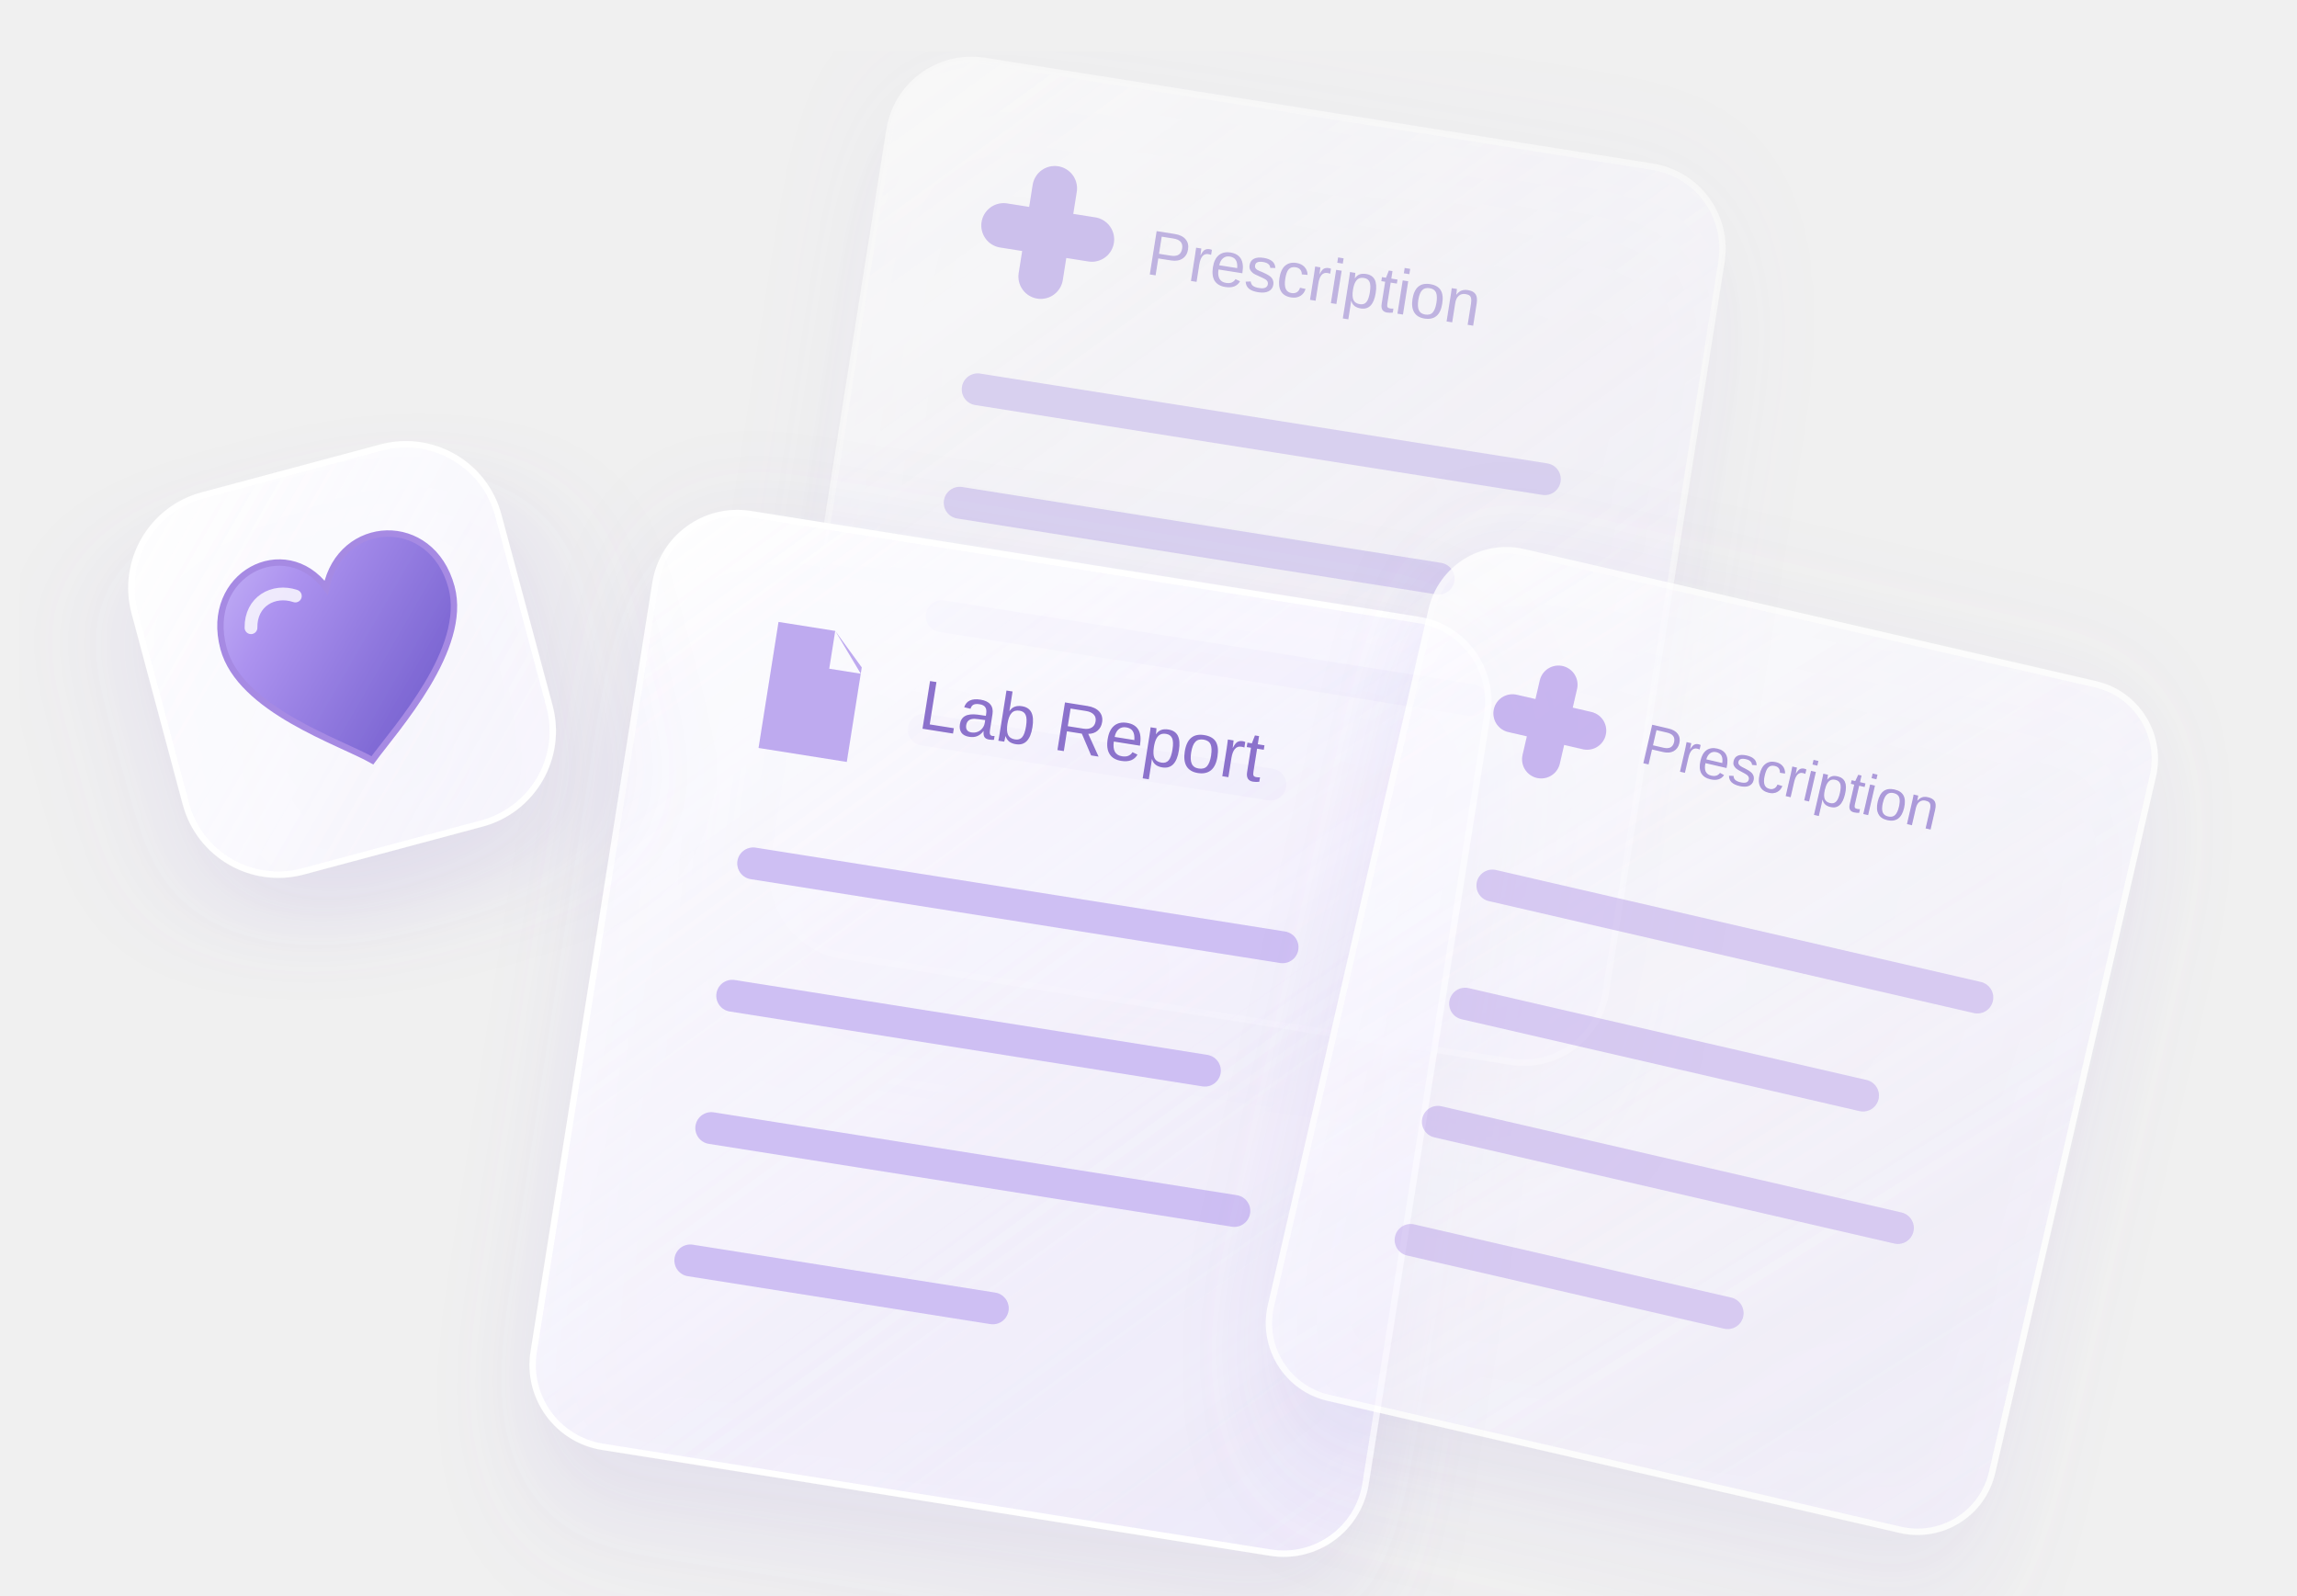
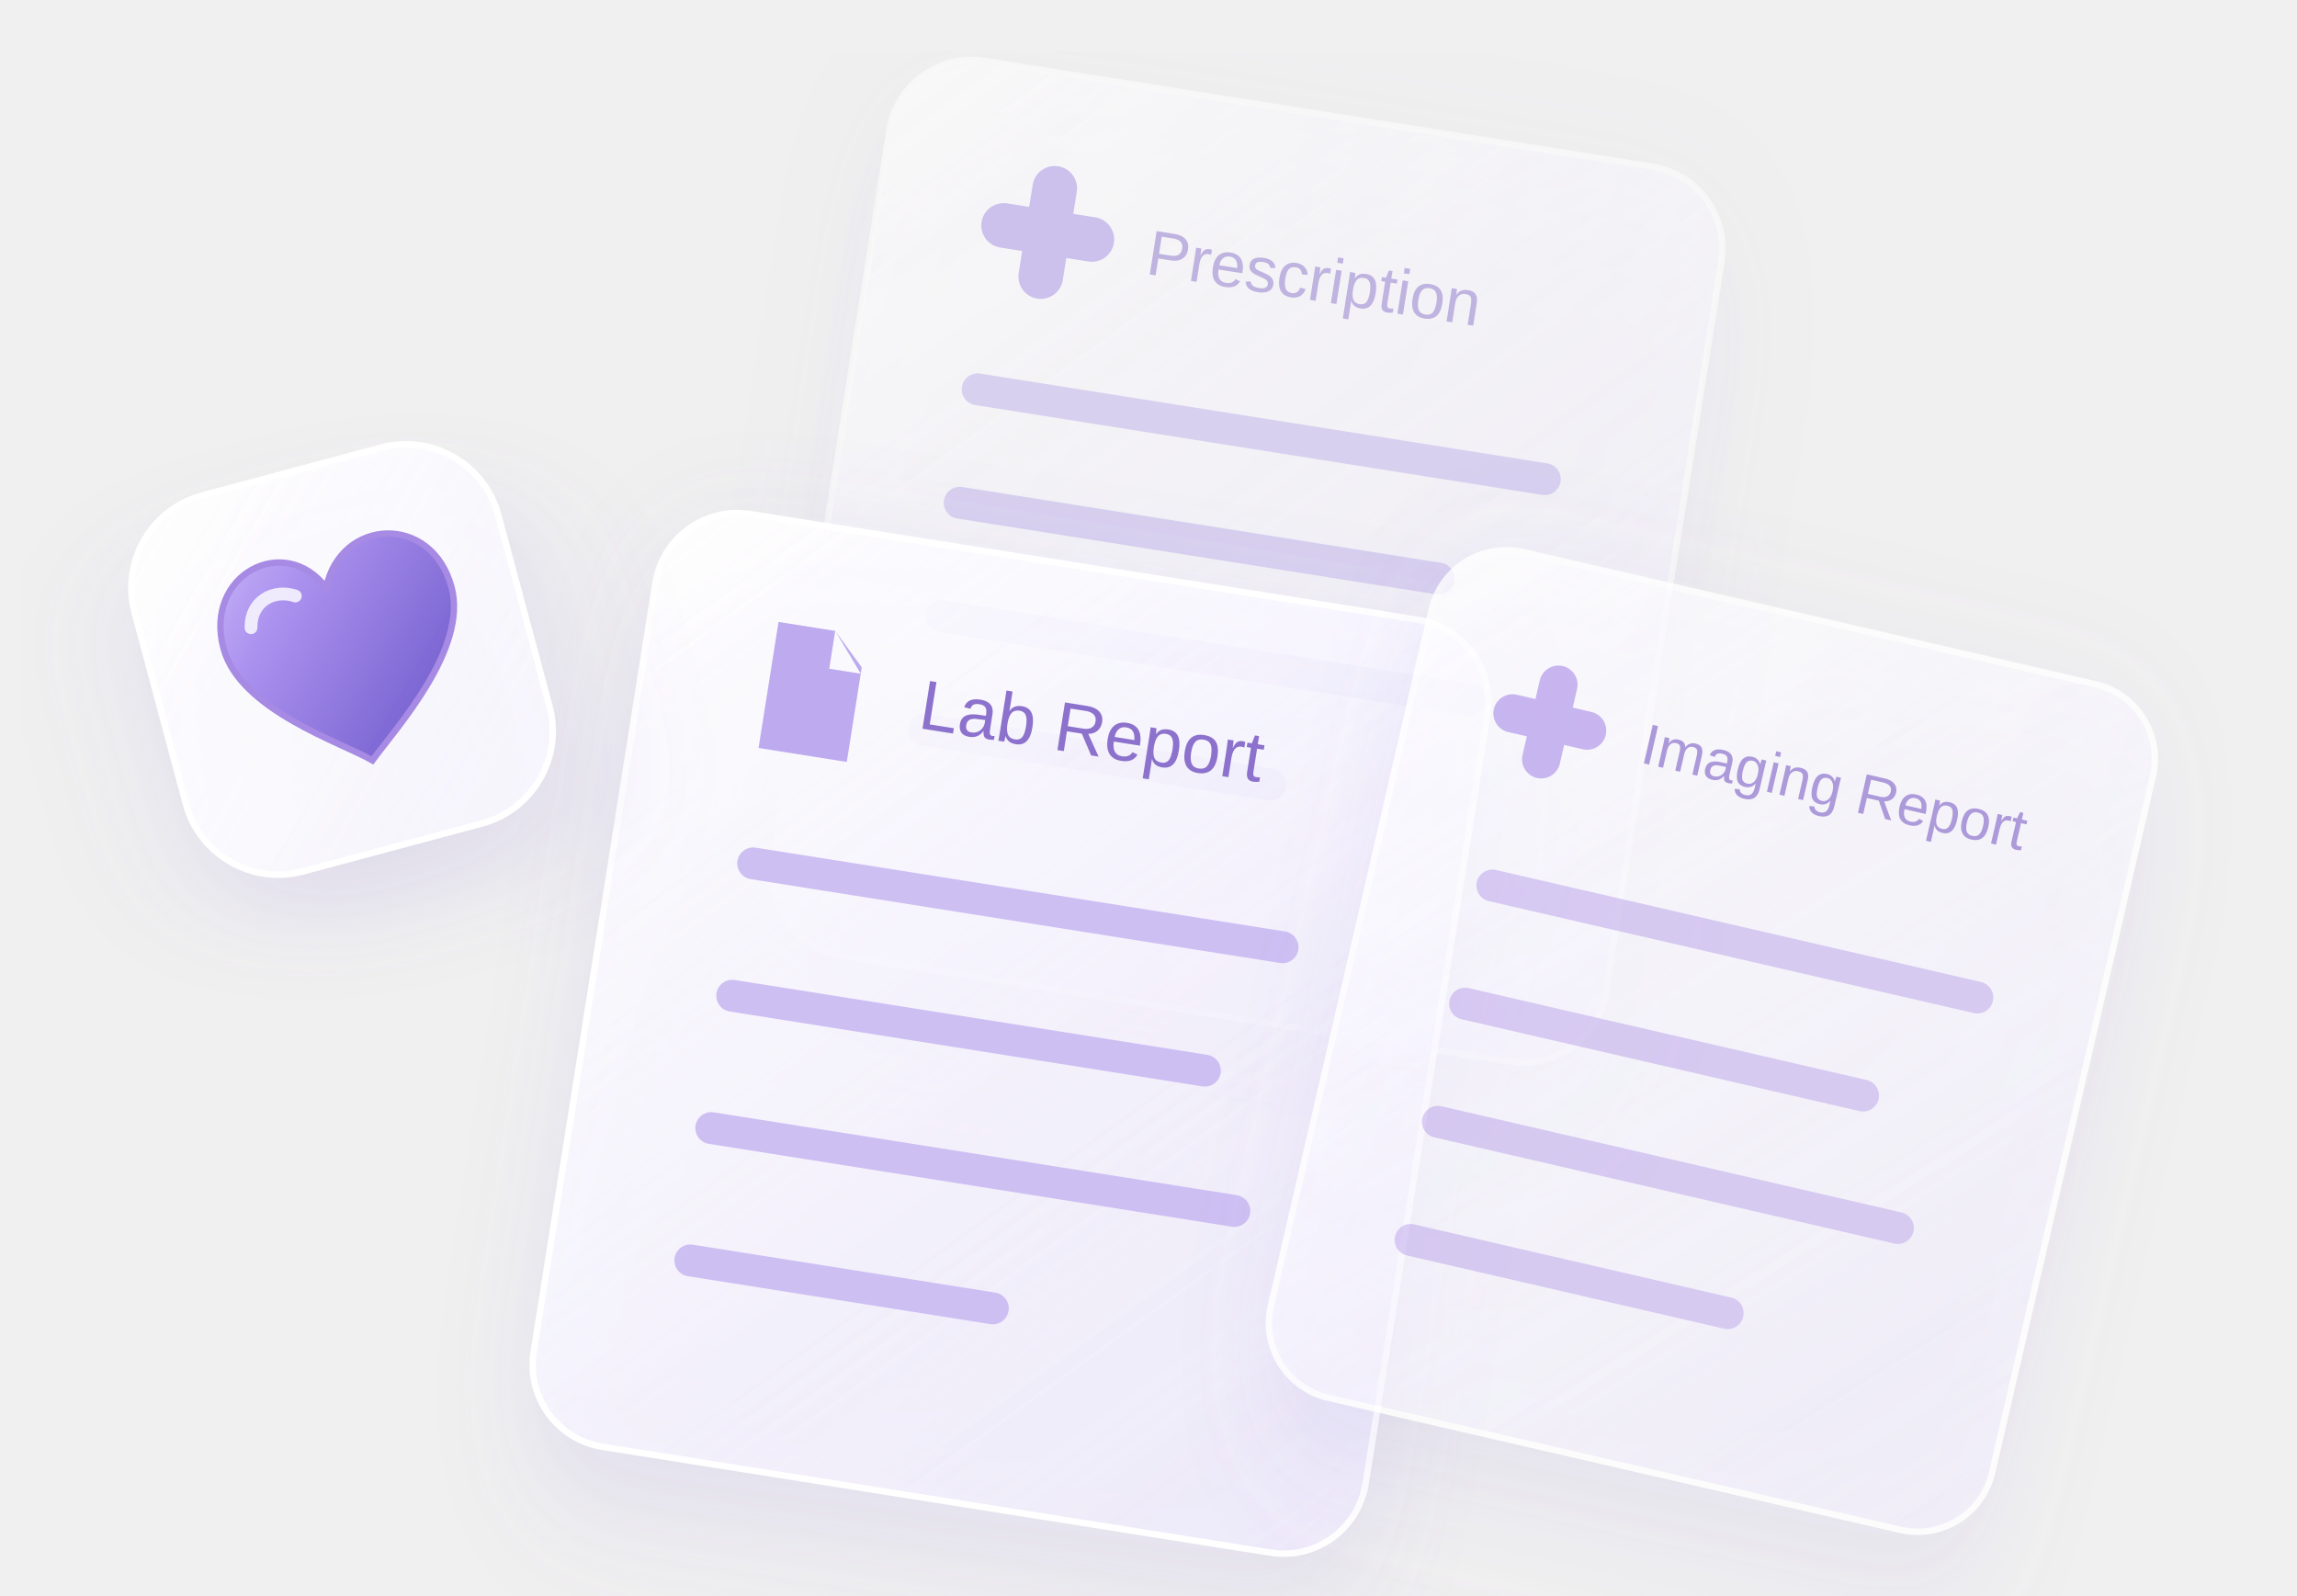
<svg xmlns="http://www.w3.org/2000/svg" width="360" height="250" viewBox="0 0 360 250" fill="none">
  <defs>
    <linearGradient id="paper" x1="0" y1="0" x2="160" y2="160" gradientUnits="userSpaceOnUse">
      <stop stop-color="white" stop-opacity=".95" />
      <stop offset="1" stop-color="#EEE9FF" stop-opacity=".65" />
    </linearGradient>
    <linearGradient id="heart" x1="0" y1="0" x2="42" y2="42" gradientUnits="userSpaceOnUse">
      <stop stop-color="#E4DCFF" />
      <stop offset=".5" stop-color="#AC92EF" />
      <stop offset="1" stop-color="#7661CF" />
    </linearGradient>
    <filter id="shadow" x="-50%" y="-50%" width="200%" height="220%">
      <feDropShadow dx="1" dy="8" stdDeviation="9" flood-color="#8F79D5" flood-opacity=".18" />
    </filter>
  </defs>
  <g opacity=".55" transform="translate(130 17) rotate(9 66 68)" filter="url(#shadow)">
    <rect width="132" height="142" rx="13" fill="url(#paper)" stroke="white" stroke-opacity=".85" />
    <path d="M20 25h14m-7-7v14" stroke="#AF99EA" stroke-width="7" stroke-linecap="round" />
    <text x="43" y="29" font-family="Arial,sans-serif" font-size="10" fill="#9781D3">Prescription</text>
    <path d="M20 51h90M20 69h76M20 87h84M20 105h55" stroke="#C5B6EE" stroke-width="5" stroke-linecap="round" />
  </g>
  <g transform="translate(93 88) rotate(9 66 70)" filter="url(#shadow)">
    <rect width="132" height="148" rx="13" fill="url(#paper)" stroke="white" />
    <path d="M20 16h9l5 5v15H20zM29 16v6h5" fill="#BEAAEF" />
    <text x="44" y="29" font-family="Arial,sans-serif" font-size="11" fill="#8C72CC">Lab Report</text>
    <path d="M22 54h84M22 75h75M22 96h83M22 117h48" stroke="#CEBFF3" stroke-width="5" stroke-linecap="round" />
  </g>
  <g opacity=".78" transform="translate(211 95) rotate(13 57 65)" filter="url(#shadow)">
    <rect width="116" height="136" rx="12" fill="url(#paper)" stroke="white" />
    <path d="M16 25h12m-6-6v12" stroke="#BDA5ED" stroke-width="6" stroke-linecap="round" />
-     <text x="37" y="28" font-family="Arial,sans-serif" font-size="9" fill="#9881D3">Prescription</text>
+     <text x="37" y="28" font-family="Arial,sans-serif" font-size="9" fill="#9881D3">Imaging Report</text>
    <path d="M19 52h78M19 71h64M19 90h74M19 109h51" stroke="#CFBFF1" stroke-width="5" stroke-linecap="round" />
  </g>
  <g transform="translate(24 73) rotate(-15 29 30)" filter="url(#shadow)">
    <rect width="59" height="61" rx="15" fill="url(#paper)" stroke="white" />
    <path d="M30 47C26 43 12 34 12 24c0-12 14-15 18-5 5-10 19-7 19 5 0 10-14 19-19 23Z" fill="url(#heart)" stroke="#A68AE3" />
    <path d="M17 22c1-4 5-5 8-3" stroke="white" stroke-opacity=".8" stroke-width="2" stroke-linecap="round" />
  </g>
</svg>
